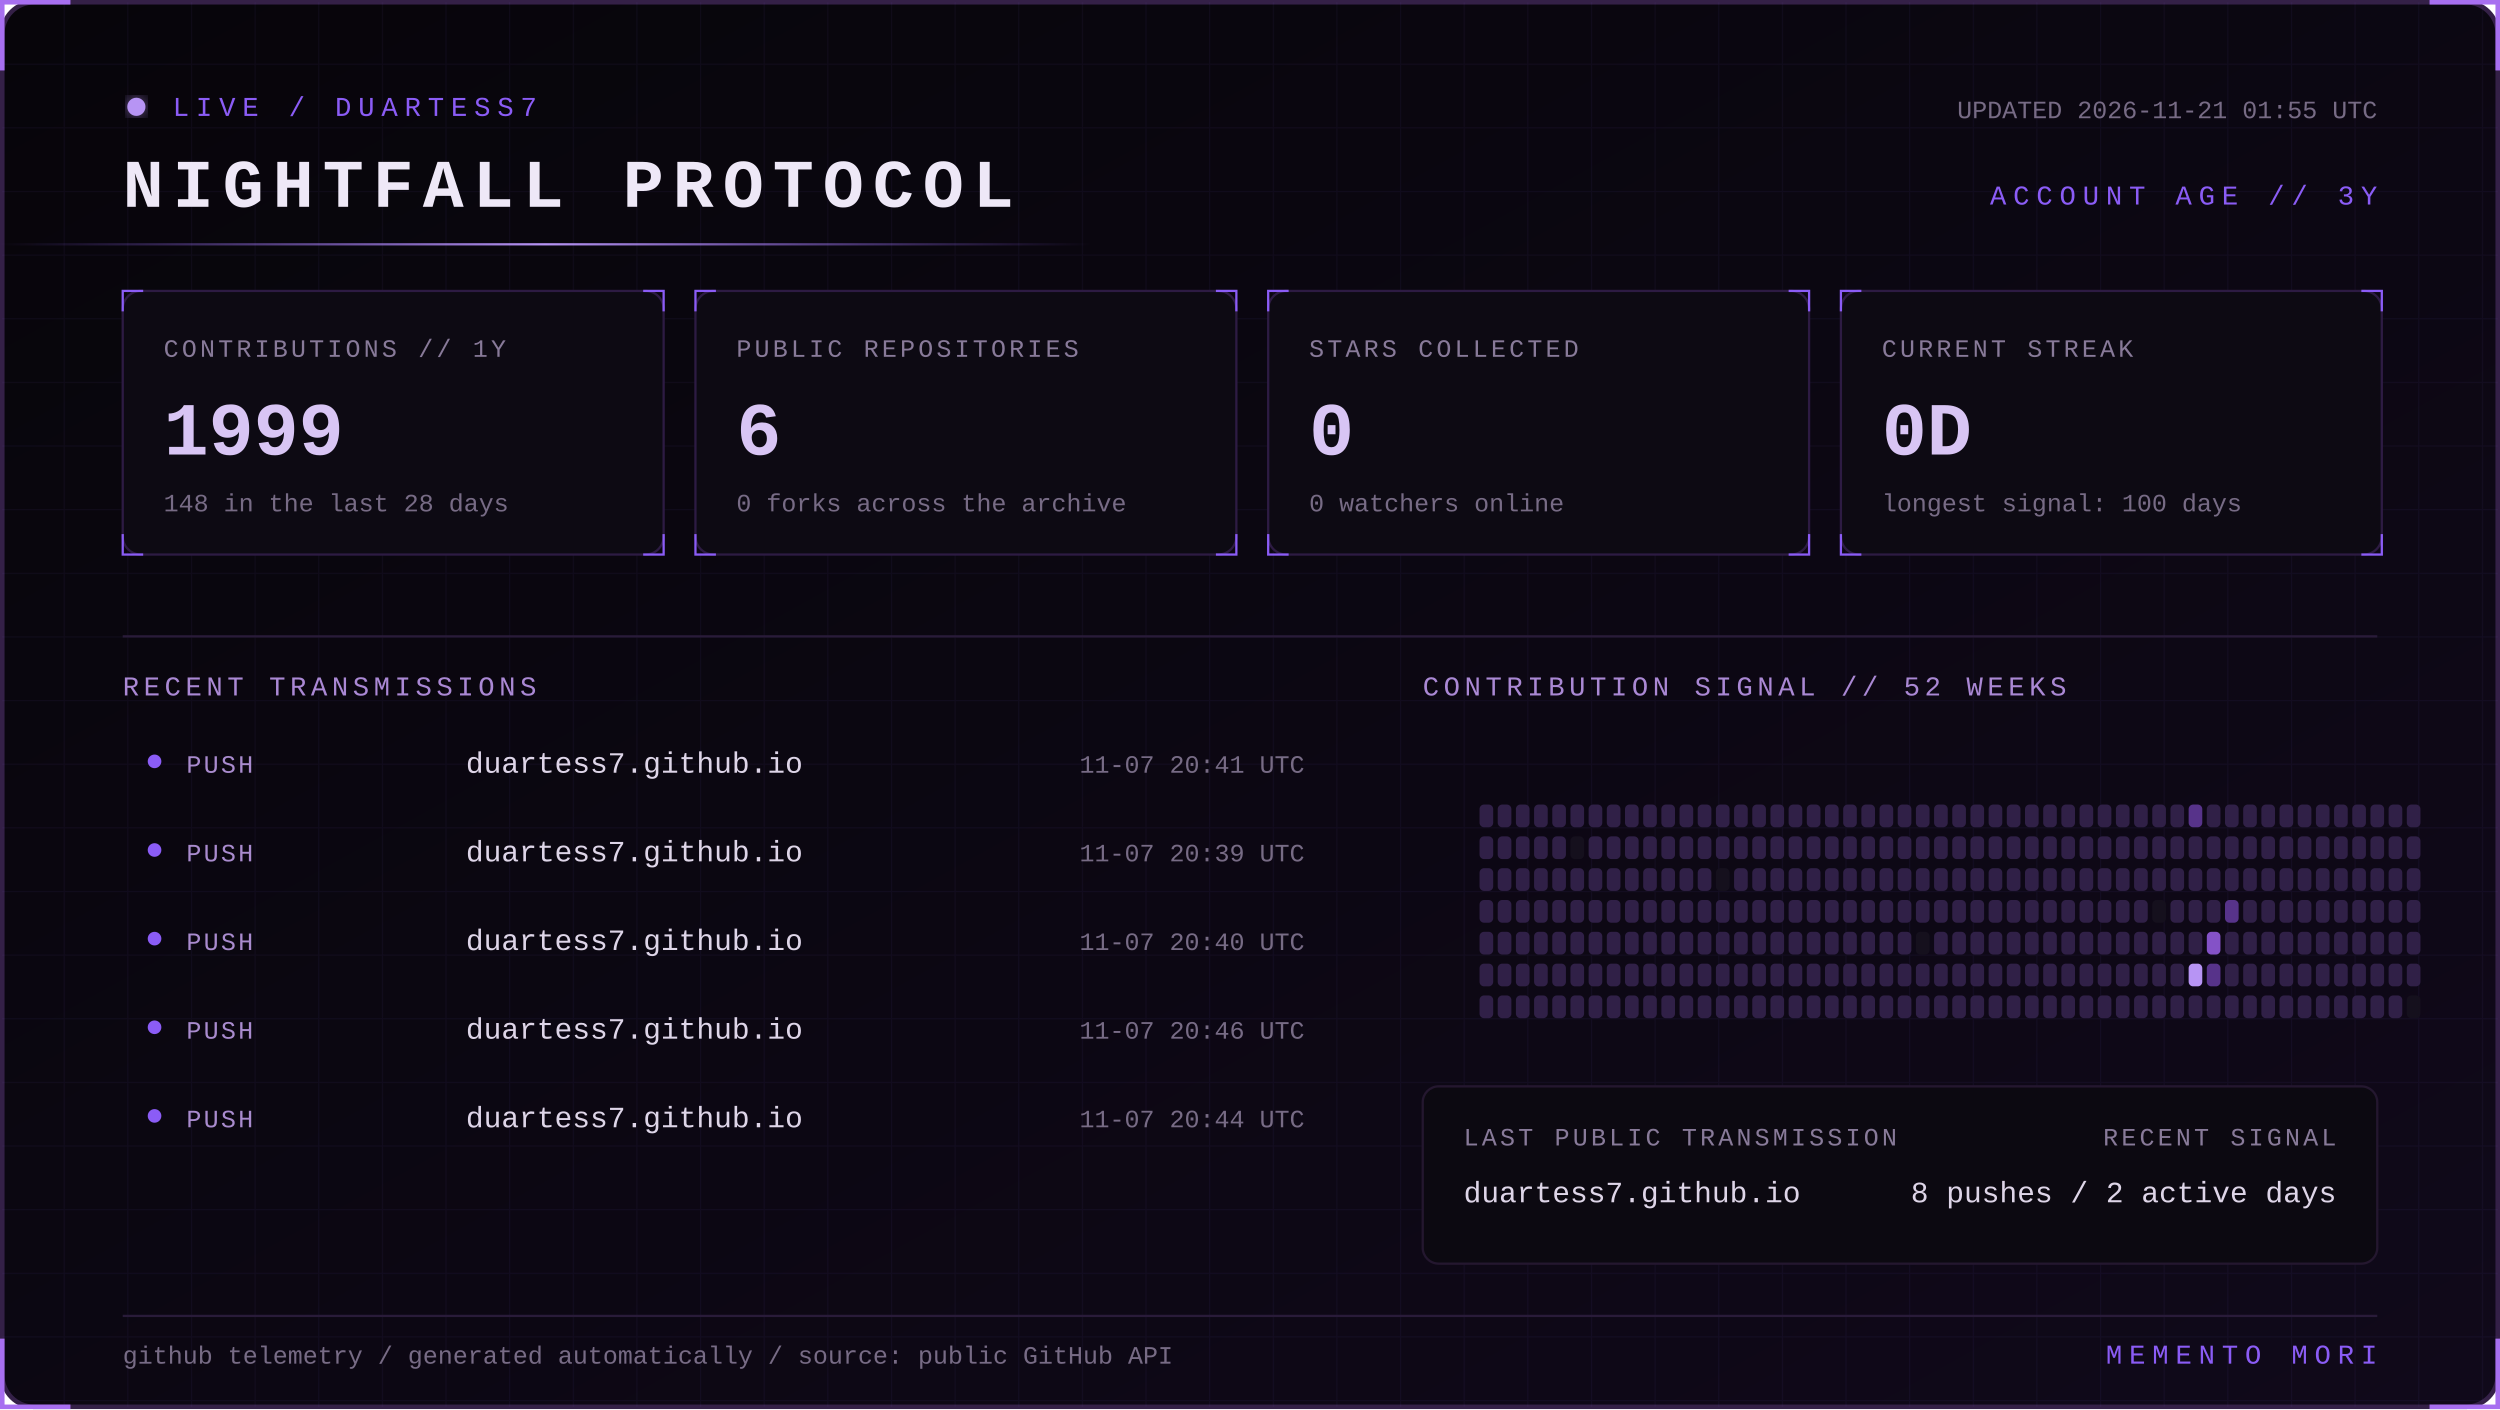
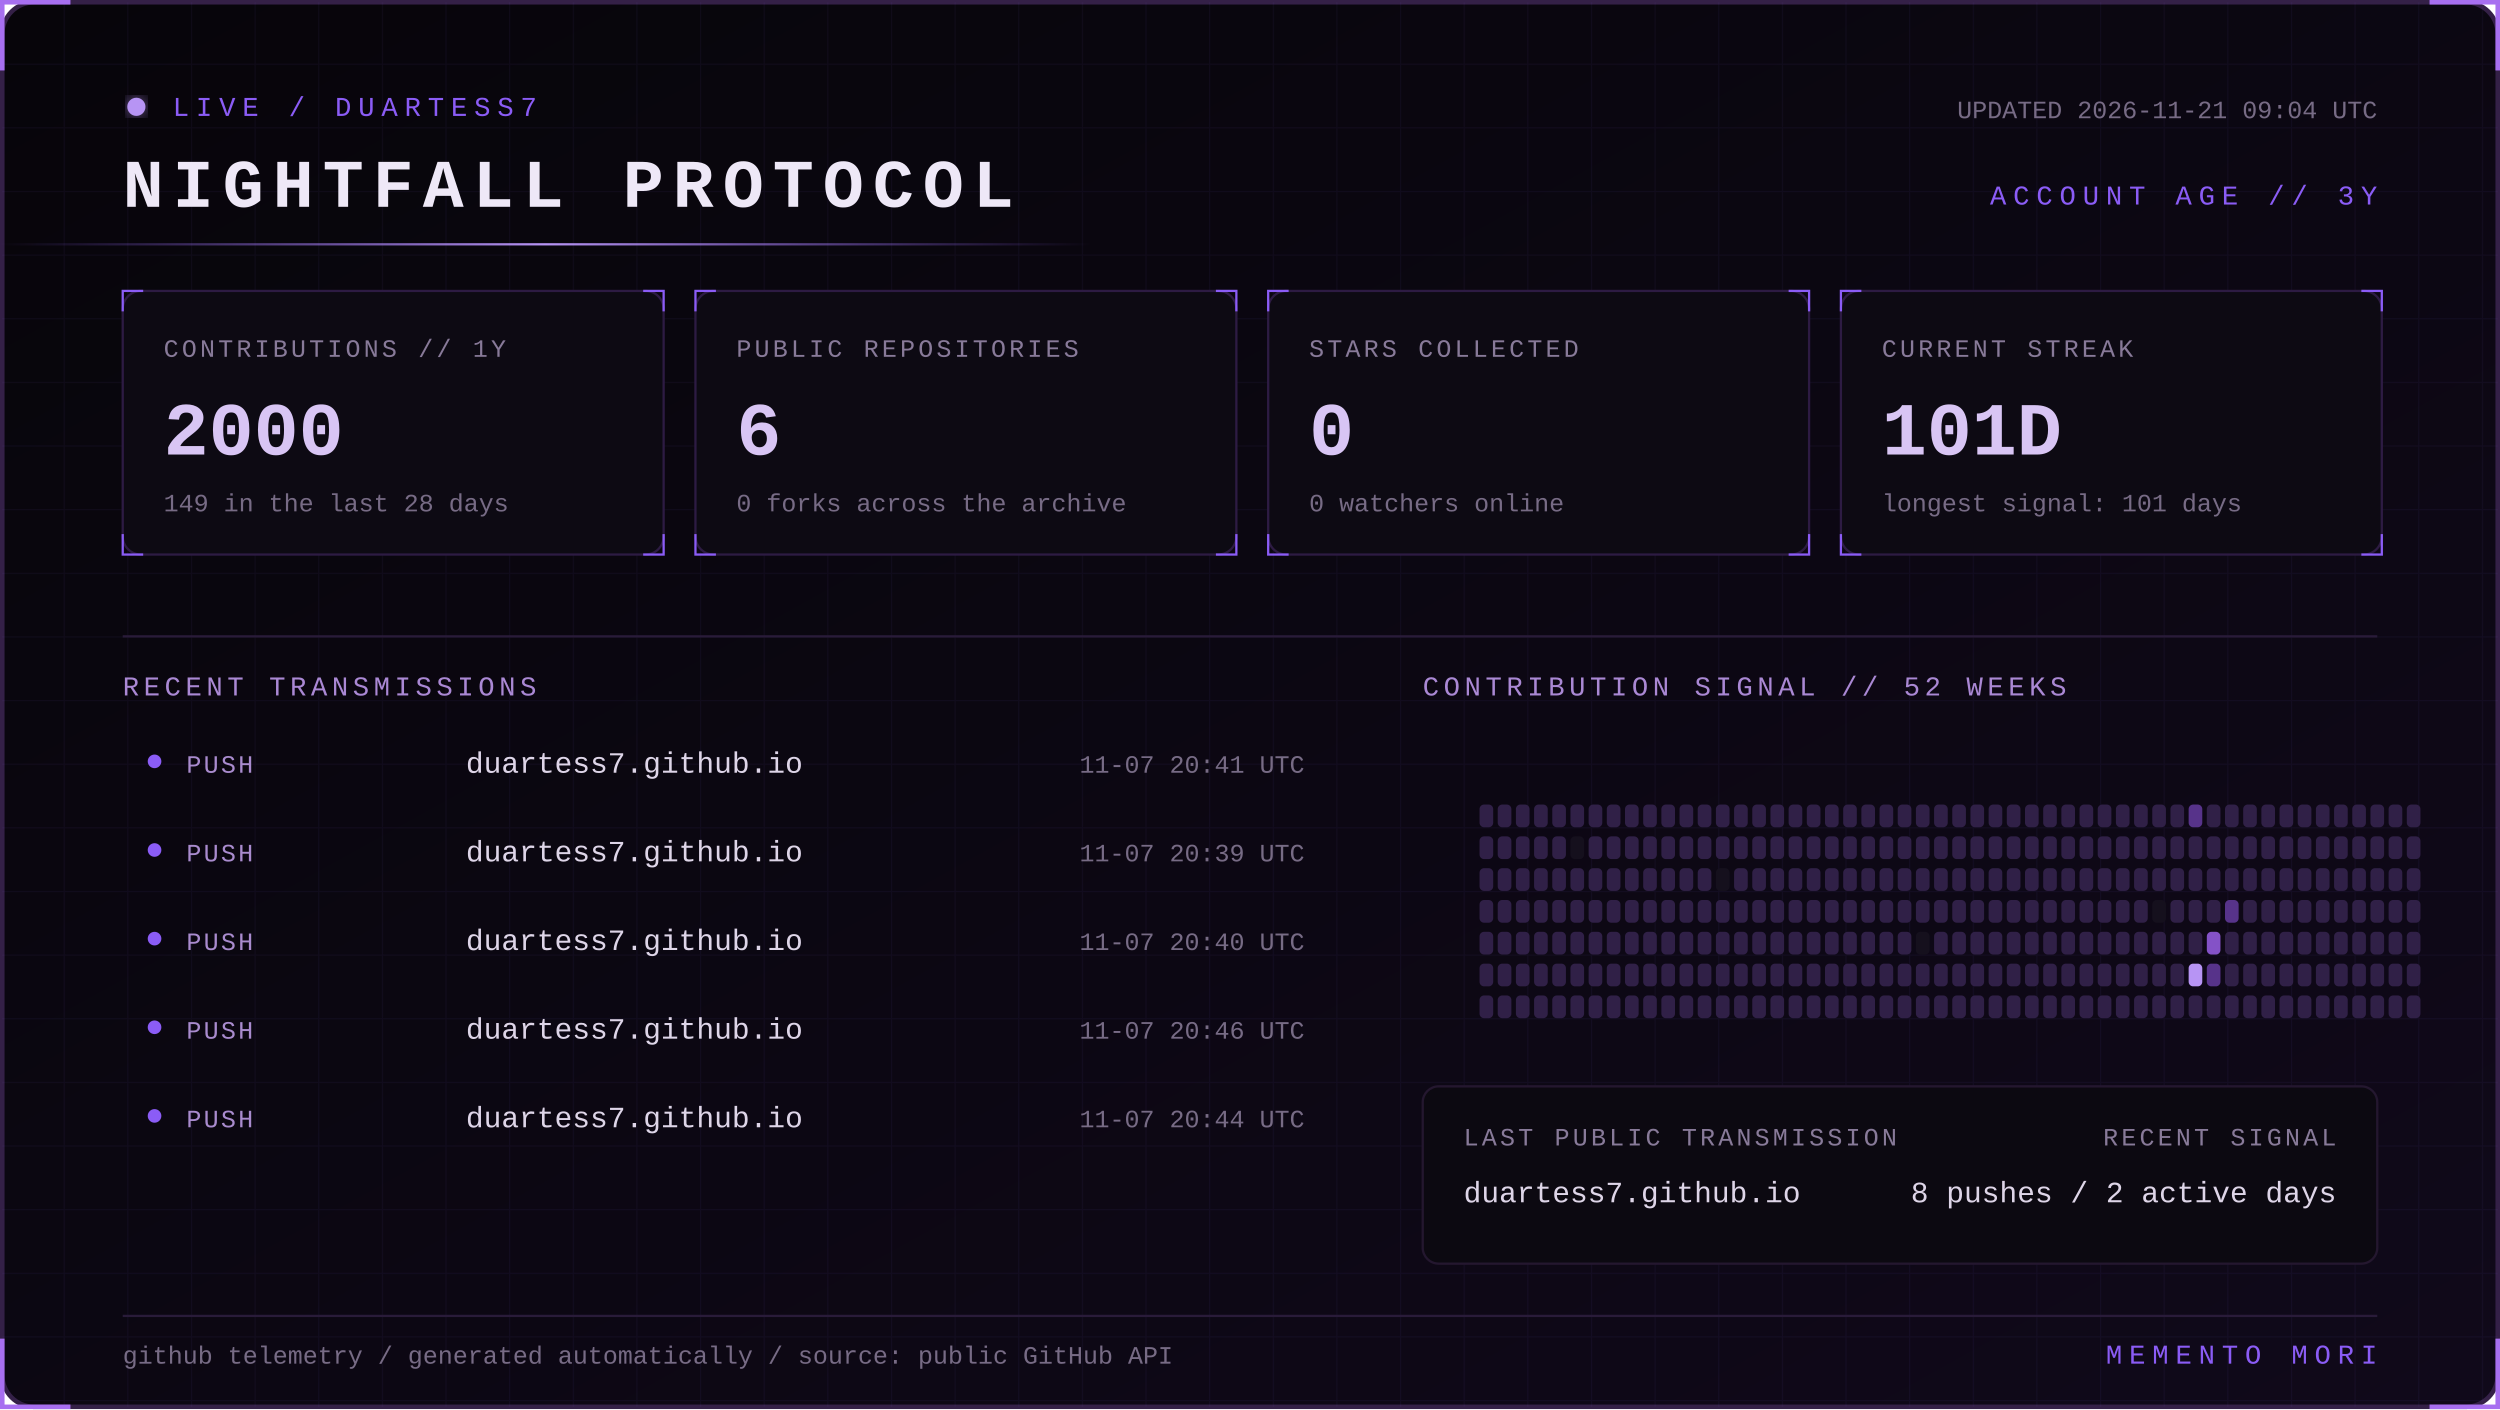
<svg xmlns="http://www.w3.org/2000/svg" width="1100" height="620" viewBox="0 0 1100 620" role="img" aria-labelledby="title desc">
  <defs>
    <linearGradient id="bg" x1="0" y1="0" x2="1" y2="1">
      <stop stop-color="#07050a" />
      <stop offset="1" stop-color="#10091a" />
    </linearGradient>
    <linearGradient id="beam">
      <stop stop-color="#8b5cf6" stop-opacity="0" />
      <stop offset=".5" stop-color="#b794f4" />
      <stop offset="1" stop-color="#8b5cf6" stop-opacity="0" />
    </linearGradient>
    <filter id="glow">
      <feGaussianBlur stdDeviation="4" result="b" />
      <feMerge>
        <feMergeNode in="b" />
        <feMergeNode in="SourceGraphic" />
      </feMerge>
    </filter>
    <pattern id="grid" width="28" height="28" patternUnits="userSpaceOnUse">
      <path d="M28 0H0V28" fill="none" stroke="#8b5cf6" stroke-opacity=".055" />
    </pattern>
    <style>
      text { font-family: Consolas, 'Courier New', monospace; }
      .kicker { fill:#8b5cf6; font-size:12px; letter-spacing:3px; }
      .title { fill:#eee8f7; font-size:30px; font-weight:700; letter-spacing:4px; }
      .label { fill:#887a99; font-size:11px; letter-spacing:1.4px; }
      .value { fill:#d8c5f4; font-size:33px; font-weight:700; }
      .detail,.pct { fill:#776b85; font-size:11px; }
      .section { fill:#aa88d4; font-size:12px; letter-spacing:2px; }
      .lang { fill:#ded5e8; font-size:13px; }
      .event { fill:#a98bce; font-size:11px; letter-spacing:1px; }
      .scan { animation:scan 5s linear infinite; }
      .blink { animation:blink 1.6s step-end infinite; }
      @keyframes scan { from { transform:translateX(-500px) } to { transform:translateX(1100px) } }
      @keyframes blink { 50% { opacity:.25 } }
    </style>
  </defs>
  <rect x="1" y="1" width="1098" height="618" rx="14" fill="url(#bg)" stroke="#342047" stroke-width="2" />
  <rect x="1" y="1" width="1098" height="618" rx="14" fill="url(#grid)" />
  <path d="M31 1H1v30 M1069 1h30v30 M1099 589v30h-30 M31 619H1v-30" stroke="#a76ff0" stroke-width="2" fill="none" />
  <g transform="translate(54 42)">
    <circle cx="6" cy="5" r="4" fill="#b794f4" filter="url(#glow)" class="blink" />
    <text x="22" y="9" class="kicker">LIVE / DUARTESS7</text>
    <text y="49" class="title">NIGHTFALL PROTOCOL</text>
-     <text x="992" y="10" text-anchor="end" class="detail">UPDATED 2026-11-21 01:55 UTC</text>
+     <text x="992" y="10" text-anchor="end" class="detail">UPDATED 2026-11-21 09:04 UTC</text>
    <text x="992" y="48" text-anchor="end" class="kicker">ACCOUNT AGE // 3Y</text>
  </g>
  <rect y="107" width="480" height="1" fill="url(#beam)" class="scan" />
  <g transform="translate(54 128)">
    <rect width="238" height="116" rx="8" fill="#0d0a13" stroke="#2d1b43" />
    <path d="M0 9V0h9 M229 0h9v9 M238 107v9h-9 M9 116H0v-9" stroke="#8b5cf6" fill="none" />
    <text x="18" y="29" class="label">CONTRIBUTIONS // 1Y</text>
-     <text x="18" y="72" class="value">1999</text>
-     <text x="18" y="97" class="detail">148 in the last 28 days</text>
+     <text x="18" y="72" class="value">2000</text>
+     <text x="18" y="97" class="detail">149 in the last 28 days</text>
  </g>
  <g transform="translate(306 128)">
    <rect width="238" height="116" rx="8" fill="#0d0a13" stroke="#2d1b43" />
    <path d="M0 9V0h9 M229 0h9v9 M238 107v9h-9 M9 116H0v-9" stroke="#8b5cf6" fill="none" />
    <text x="18" y="29" class="label">PUBLIC REPOSITORIES</text>
    <text x="18" y="72" class="value">6</text>
    <text x="18" y="97" class="detail">0 forks across the archive</text>
  </g>
  <g transform="translate(558 128)">
    <rect width="238" height="116" rx="8" fill="#0d0a13" stroke="#2d1b43" />
    <path d="M0 9V0h9 M229 0h9v9 M238 107v9h-9 M9 116H0v-9" stroke="#8b5cf6" fill="none" />
    <text x="18" y="29" class="label">STARS COLLECTED</text>
    <text x="18" y="72" class="value">0</text>
    <text x="18" y="97" class="detail">0 watchers online</text>
  </g>
  <g transform="translate(810 128)">
    <rect width="238" height="116" rx="8" fill="#0d0a13" stroke="#2d1b43" />
    <path d="M0 9V0h9 M229 0h9v9 M238 107v9h-9 M9 116H0v-9" stroke="#8b5cf6" fill="none" />
    <text x="18" y="29" class="label">CURRENT STREAK</text>
-     <text x="18" y="72" class="value">0D</text>
-     <text x="18" y="97" class="detail">longest signal: 100 days</text>
+     <text x="18" y="72" class="value">101D</text>
+     <text x="18" y="97" class="detail">longest signal: 101 days</text>
  </g>
  <path d="M54 280H1046" stroke="#291b39" />
  <text x="54" y="306" class="section">RECENT TRANSMISSIONS</text>
  <text x="626" y="306" class="section">CONTRIBUTION SIGNAL // 52 WEEKS</text>
  <circle cx="68" cy="335" r="3" fill="#8b5cf6" />
  <text x="82" y="340" class="event">PUSH</text>
  <text x="205" y="340" class="lang">duartess7.github.io</text>
  <text x="574" y="340" text-anchor="end" class="pct">11-07 20:41 UTC</text>
  <circle cx="68" cy="374" r="3" fill="#8b5cf6" />
  <text x="82" y="379" class="event">PUSH</text>
  <text x="205" y="379" class="lang">duartess7.github.io</text>
  <text x="574" y="379" text-anchor="end" class="pct">11-07 20:39 UTC</text>
  <circle cx="68" cy="413" r="3" fill="#8b5cf6" />
  <text x="82" y="418" class="event">PUSH</text>
  <text x="205" y="418" class="lang">duartess7.github.io</text>
  <text x="574" y="418" text-anchor="end" class="pct">11-07 20:40 UTC</text>
  <circle cx="68" cy="452" r="3" fill="#8b5cf6" />
  <text x="82" y="457" class="event">PUSH</text>
  <text x="205" y="457" class="lang">duartess7.github.io</text>
  <text x="574" y="457" text-anchor="end" class="pct">11-07 20:46 UTC</text>
  <circle cx="68" cy="491" r="3" fill="#8b5cf6" />
  <text x="82" y="496" class="event">PUSH</text>
  <text x="205" y="496" class="lang">duartess7.github.io</text>
  <text x="574" y="496" text-anchor="end" class="pct">11-07 20:44 UTC</text>
  <g>
    <rect x="651" y="354" width="6" height="10" rx="2" fill="#302047" />
    <rect x="651" y="368" width="6" height="10" rx="2" fill="#302047" />
    <rect x="651" y="382" width="6" height="10" rx="2" fill="#302047" />
    <rect x="651" y="396" width="6" height="10" rx="2" fill="#302047" />
    <rect x="651" y="410" width="6" height="10" rx="2" fill="#302047" />
    <rect x="651" y="424" width="6" height="10" rx="2" fill="#302047" />
    <rect x="651" y="438" width="6" height="10" rx="2" fill="#302047" />
    <rect x="659" y="354" width="6" height="10" rx="2" fill="#302047" />
    <rect x="659" y="368" width="6" height="10" rx="2" fill="#302047" />
    <rect x="659" y="382" width="6" height="10" rx="2" fill="#302047" />
    <rect x="659" y="396" width="6" height="10" rx="2" fill="#302047" />
    <rect x="659" y="410" width="6" height="10" rx="2" fill="#302047" />
    <rect x="659" y="424" width="6" height="10" rx="2" fill="#302047" />
    <rect x="659" y="438" width="6" height="10" rx="2" fill="#302047" />
    <rect x="667" y="354" width="6" height="10" rx="2" fill="#302047" />
    <rect x="667" y="368" width="6" height="10" rx="2" fill="#302047" />
    <rect x="667" y="382" width="6" height="10" rx="2" fill="#302047" />
    <rect x="667" y="396" width="6" height="10" rx="2" fill="#302047" />
    <rect x="667" y="410" width="6" height="10" rx="2" fill="#302047" />
    <rect x="667" y="424" width="6" height="10" rx="2" fill="#302047" />
    <rect x="667" y="438" width="6" height="10" rx="2" fill="#302047" />
    <rect x="675" y="354" width="6" height="10" rx="2" fill="#302047" />
    <rect x="675" y="368" width="6" height="10" rx="2" fill="#302047" />
    <rect x="675" y="382" width="6" height="10" rx="2" fill="#302047" />
    <rect x="675" y="396" width="6" height="10" rx="2" fill="#302047" />
    <rect x="675" y="410" width="6" height="10" rx="2" fill="#302047" />
    <rect x="675" y="424" width="6" height="10" rx="2" fill="#302047" />
    <rect x="675" y="438" width="6" height="10" rx="2" fill="#302047" />
    <rect x="683" y="354" width="6" height="10" rx="2" fill="#302047" />
    <rect x="683" y="368" width="6" height="10" rx="2" fill="#302047" />
    <rect x="683" y="382" width="6" height="10" rx="2" fill="#302047" />
    <rect x="683" y="396" width="6" height="10" rx="2" fill="#302047" />
    <rect x="683" y="410" width="6" height="10" rx="2" fill="#302047" />
    <rect x="683" y="424" width="6" height="10" rx="2" fill="#302047" />
    <rect x="683" y="438" width="6" height="10" rx="2" fill="#302047" />
    <rect x="691" y="354" width="6" height="10" rx="2" fill="#302047" />
    <rect x="691" y="368" width="6" height="10" rx="2" fill="#15101d" />
    <rect x="691" y="382" width="6" height="10" rx="2" fill="#302047" />
    <rect x="691" y="396" width="6" height="10" rx="2" fill="#302047" />
    <rect x="691" y="410" width="6" height="10" rx="2" fill="#302047" />
    <rect x="691" y="424" width="6" height="10" rx="2" fill="#302047" />
    <rect x="691" y="438" width="6" height="10" rx="2" fill="#302047" />
    <rect x="699" y="354" width="6" height="10" rx="2" fill="#302047" />
    <rect x="699" y="368" width="6" height="10" rx="2" fill="#302047" />
    <rect x="699" y="382" width="6" height="10" rx="2" fill="#302047" />
    <rect x="699" y="396" width="6" height="10" rx="2" fill="#302047" />
    <rect x="699" y="410" width="6" height="10" rx="2" fill="#302047" />
    <rect x="699" y="424" width="6" height="10" rx="2" fill="#302047" />
    <rect x="699" y="438" width="6" height="10" rx="2" fill="#302047" />
    <rect x="707" y="354" width="6" height="10" rx="2" fill="#302047" />
    <rect x="707" y="368" width="6" height="10" rx="2" fill="#302047" />
    <rect x="707" y="382" width="6" height="10" rx="2" fill="#302047" />
    <rect x="707" y="396" width="6" height="10" rx="2" fill="#302047" />
    <rect x="707" y="410" width="6" height="10" rx="2" fill="#302047" />
    <rect x="707" y="424" width="6" height="10" rx="2" fill="#302047" />
    <rect x="707" y="438" width="6" height="10" rx="2" fill="#302047" />
    <rect x="715" y="354" width="6" height="10" rx="2" fill="#302047" />
    <rect x="715" y="368" width="6" height="10" rx="2" fill="#302047" />
    <rect x="715" y="382" width="6" height="10" rx="2" fill="#302047" />
    <rect x="715" y="396" width="6" height="10" rx="2" fill="#302047" />
    <rect x="715" y="410" width="6" height="10" rx="2" fill="#302047" />
    <rect x="715" y="424" width="6" height="10" rx="2" fill="#302047" />
    <rect x="715" y="438" width="6" height="10" rx="2" fill="#302047" />
    <rect x="723" y="354" width="6" height="10" rx="2" fill="#302047" />
    <rect x="723" y="368" width="6" height="10" rx="2" fill="#302047" />
    <rect x="723" y="382" width="6" height="10" rx="2" fill="#302047" />
    <rect x="723" y="396" width="6" height="10" rx="2" fill="#302047" />
    <rect x="723" y="410" width="6" height="10" rx="2" fill="#302047" />
    <rect x="723" y="424" width="6" height="10" rx="2" fill="#302047" />
    <rect x="723" y="438" width="6" height="10" rx="2" fill="#302047" />
    <rect x="731" y="354" width="6" height="10" rx="2" fill="#302047" />
    <rect x="731" y="368" width="6" height="10" rx="2" fill="#302047" />
    <rect x="731" y="382" width="6" height="10" rx="2" fill="#302047" />
    <rect x="731" y="396" width="6" height="10" rx="2" fill="#302047" />
    <rect x="731" y="410" width="6" height="10" rx="2" fill="#302047" />
    <rect x="731" y="424" width="6" height="10" rx="2" fill="#302047" />
    <rect x="731" y="438" width="6" height="10" rx="2" fill="#302047" />
    <rect x="739" y="354" width="6" height="10" rx="2" fill="#302047" />
    <rect x="739" y="368" width="6" height="10" rx="2" fill="#302047" />
    <rect x="739" y="382" width="6" height="10" rx="2" fill="#302047" />
    <rect x="739" y="396" width="6" height="10" rx="2" fill="#302047" />
    <rect x="739" y="410" width="6" height="10" rx="2" fill="#302047" />
    <rect x="739" y="424" width="6" height="10" rx="2" fill="#302047" />
    <rect x="739" y="438" width="6" height="10" rx="2" fill="#302047" />
    <rect x="747" y="354" width="6" height="10" rx="2" fill="#302047" />
    <rect x="747" y="368" width="6" height="10" rx="2" fill="#302047" />
    <rect x="747" y="382" width="6" height="10" rx="2" fill="#302047" />
    <rect x="747" y="396" width="6" height="10" rx="2" fill="#302047" />
    <rect x="747" y="410" width="6" height="10" rx="2" fill="#302047" />
    <rect x="747" y="424" width="6" height="10" rx="2" fill="#302047" />
    <rect x="747" y="438" width="6" height="10" rx="2" fill="#302047" />
    <rect x="755" y="354" width="6" height="10" rx="2" fill="#302047" />
    <rect x="755" y="368" width="6" height="10" rx="2" fill="#302047" />
    <rect x="755" y="382" width="6" height="10" rx="2" fill="#15101d" />
    <rect x="755" y="396" width="6" height="10" rx="2" fill="#302047" />
    <rect x="755" y="410" width="6" height="10" rx="2" fill="#302047" />
    <rect x="755" y="424" width="6" height="10" rx="2" fill="#302047" />
    <rect x="755" y="438" width="6" height="10" rx="2" fill="#302047" />
    <rect x="763" y="354" width="6" height="10" rx="2" fill="#302047" />
    <rect x="763" y="368" width="6" height="10" rx="2" fill="#302047" />
    <rect x="763" y="382" width="6" height="10" rx="2" fill="#302047" />
    <rect x="763" y="396" width="6" height="10" rx="2" fill="#302047" />
    <rect x="763" y="410" width="6" height="10" rx="2" fill="#302047" />
    <rect x="763" y="424" width="6" height="10" rx="2" fill="#302047" />
    <rect x="763" y="438" width="6" height="10" rx="2" fill="#302047" />
    <rect x="771" y="354" width="6" height="10" rx="2" fill="#302047" />
    <rect x="771" y="368" width="6" height="10" rx="2" fill="#302047" />
    <rect x="771" y="382" width="6" height="10" rx="2" fill="#302047" />
    <rect x="771" y="396" width="6" height="10" rx="2" fill="#302047" />
    <rect x="771" y="410" width="6" height="10" rx="2" fill="#302047" />
    <rect x="771" y="424" width="6" height="10" rx="2" fill="#302047" />
    <rect x="771" y="438" width="6" height="10" rx="2" fill="#302047" />
    <rect x="779" y="354" width="6" height="10" rx="2" fill="#302047" />
    <rect x="779" y="368" width="6" height="10" rx="2" fill="#302047" />
    <rect x="779" y="382" width="6" height="10" rx="2" fill="#302047" />
    <rect x="779" y="396" width="6" height="10" rx="2" fill="#302047" />
    <rect x="779" y="410" width="6" height="10" rx="2" fill="#302047" />
    <rect x="779" y="424" width="6" height="10" rx="2" fill="#302047" />
    <rect x="779" y="438" width="6" height="10" rx="2" fill="#302047" />
    <rect x="787" y="354" width="6" height="10" rx="2" fill="#302047" />
    <rect x="787" y="368" width="6" height="10" rx="2" fill="#302047" />
    <rect x="787" y="382" width="6" height="10" rx="2" fill="#302047" />
    <rect x="787" y="396" width="6" height="10" rx="2" fill="#302047" />
    <rect x="787" y="410" width="6" height="10" rx="2" fill="#302047" />
    <rect x="787" y="424" width="6" height="10" rx="2" fill="#302047" />
    <rect x="787" y="438" width="6" height="10" rx="2" fill="#302047" />
    <rect x="795" y="354" width="6" height="10" rx="2" fill="#302047" />
    <rect x="795" y="368" width="6" height="10" rx="2" fill="#302047" />
    <rect x="795" y="382" width="6" height="10" rx="2" fill="#302047" />
    <rect x="795" y="396" width="6" height="10" rx="2" fill="#302047" />
    <rect x="795" y="410" width="6" height="10" rx="2" fill="#302047" />
    <rect x="795" y="424" width="6" height="10" rx="2" fill="#302047" />
    <rect x="795" y="438" width="6" height="10" rx="2" fill="#302047" />
    <rect x="803" y="354" width="6" height="10" rx="2" fill="#302047" />
    <rect x="803" y="368" width="6" height="10" rx="2" fill="#302047" />
    <rect x="803" y="382" width="6" height="10" rx="2" fill="#302047" />
    <rect x="803" y="396" width="6" height="10" rx="2" fill="#302047" />
    <rect x="803" y="410" width="6" height="10" rx="2" fill="#302047" />
    <rect x="803" y="424" width="6" height="10" rx="2" fill="#302047" />
    <rect x="803" y="438" width="6" height="10" rx="2" fill="#302047" />
    <rect x="811" y="354" width="6" height="10" rx="2" fill="#302047" />
    <rect x="811" y="368" width="6" height="10" rx="2" fill="#302047" />
    <rect x="811" y="382" width="6" height="10" rx="2" fill="#302047" />
    <rect x="811" y="396" width="6" height="10" rx="2" fill="#302047" />
    <rect x="811" y="410" width="6" height="10" rx="2" fill="#302047" />
    <rect x="811" y="424" width="6" height="10" rx="2" fill="#302047" />
    <rect x="811" y="438" width="6" height="10" rx="2" fill="#302047" />
    <rect x="819" y="354" width="6" height="10" rx="2" fill="#302047" />
    <rect x="819" y="368" width="6" height="10" rx="2" fill="#302047" />
    <rect x="819" y="382" width="6" height="10" rx="2" fill="#302047" />
    <rect x="819" y="396" width="6" height="10" rx="2" fill="#302047" />
    <rect x="819" y="410" width="6" height="10" rx="2" fill="#302047" />
    <rect x="819" y="424" width="6" height="10" rx="2" fill="#302047" />
    <rect x="819" y="438" width="6" height="10" rx="2" fill="#302047" />
    <rect x="827" y="354" width="6" height="10" rx="2" fill="#302047" />
    <rect x="827" y="368" width="6" height="10" rx="2" fill="#302047" />
    <rect x="827" y="382" width="6" height="10" rx="2" fill="#302047" />
    <rect x="827" y="396" width="6" height="10" rx="2" fill="#302047" />
    <rect x="827" y="410" width="6" height="10" rx="2" fill="#302047" />
    <rect x="827" y="424" width="6" height="10" rx="2" fill="#302047" />
    <rect x="827" y="438" width="6" height="10" rx="2" fill="#302047" />
    <rect x="835" y="354" width="6" height="10" rx="2" fill="#302047" />
    <rect x="835" y="368" width="6" height="10" rx="2" fill="#302047" />
    <rect x="835" y="382" width="6" height="10" rx="2" fill="#302047" />
    <rect x="835" y="396" width="6" height="10" rx="2" fill="#302047" />
    <rect x="835" y="410" width="6" height="10" rx="2" fill="#302047" />
    <rect x="835" y="424" width="6" height="10" rx="2" fill="#302047" />
    <rect x="835" y="438" width="6" height="10" rx="2" fill="#302047" />
    <rect x="843" y="354" width="6" height="10" rx="2" fill="#302047" />
    <rect x="843" y="368" width="6" height="10" rx="2" fill="#302047" />
    <rect x="843" y="382" width="6" height="10" rx="2" fill="#302047" />
    <rect x="843" y="396" width="6" height="10" rx="2" fill="#302047" />
    <rect x="843" y="410" width="6" height="10" rx="2" fill="#15101d" />
    <rect x="843" y="424" width="6" height="10" rx="2" fill="#302047" />
    <rect x="843" y="438" width="6" height="10" rx="2" fill="#302047" />
    <rect x="851" y="354" width="6" height="10" rx="2" fill="#302047" />
    <rect x="851" y="368" width="6" height="10" rx="2" fill="#302047" />
    <rect x="851" y="382" width="6" height="10" rx="2" fill="#302047" />
    <rect x="851" y="396" width="6" height="10" rx="2" fill="#302047" />
    <rect x="851" y="410" width="6" height="10" rx="2" fill="#302047" />
    <rect x="851" y="424" width="6" height="10" rx="2" fill="#302047" />
    <rect x="851" y="438" width="6" height="10" rx="2" fill="#302047" />
    <rect x="859" y="354" width="6" height="10" rx="2" fill="#302047" />
    <rect x="859" y="368" width="6" height="10" rx="2" fill="#302047" />
    <rect x="859" y="382" width="6" height="10" rx="2" fill="#302047" />
    <rect x="859" y="396" width="6" height="10" rx="2" fill="#302047" />
    <rect x="859" y="410" width="6" height="10" rx="2" fill="#302047" />
    <rect x="859" y="424" width="6" height="10" rx="2" fill="#302047" />
    <rect x="859" y="438" width="6" height="10" rx="2" fill="#302047" />
    <rect x="867" y="354" width="6" height="10" rx="2" fill="#302047" />
    <rect x="867" y="368" width="6" height="10" rx="2" fill="#302047" />
    <rect x="867" y="382" width="6" height="10" rx="2" fill="#302047" />
    <rect x="867" y="396" width="6" height="10" rx="2" fill="#302047" />
    <rect x="867" y="410" width="6" height="10" rx="2" fill="#302047" />
    <rect x="867" y="424" width="6" height="10" rx="2" fill="#302047" />
    <rect x="867" y="438" width="6" height="10" rx="2" fill="#302047" />
    <rect x="875" y="354" width="6" height="10" rx="2" fill="#302047" />
    <rect x="875" y="368" width="6" height="10" rx="2" fill="#302047" />
    <rect x="875" y="382" width="6" height="10" rx="2" fill="#302047" />
    <rect x="875" y="396" width="6" height="10" rx="2" fill="#302047" />
    <rect x="875" y="410" width="6" height="10" rx="2" fill="#302047" />
    <rect x="875" y="424" width="6" height="10" rx="2" fill="#302047" />
    <rect x="875" y="438" width="6" height="10" rx="2" fill="#302047" />
    <rect x="883" y="354" width="6" height="10" rx="2" fill="#302047" />
    <rect x="883" y="368" width="6" height="10" rx="2" fill="#302047" />
    <rect x="883" y="382" width="6" height="10" rx="2" fill="#302047" />
    <rect x="883" y="396" width="6" height="10" rx="2" fill="#302047" />
    <rect x="883" y="410" width="6" height="10" rx="2" fill="#302047" />
    <rect x="883" y="424" width="6" height="10" rx="2" fill="#302047" />
    <rect x="883" y="438" width="6" height="10" rx="2" fill="#302047" />
    <rect x="891" y="354" width="6" height="10" rx="2" fill="#302047" />
    <rect x="891" y="368" width="6" height="10" rx="2" fill="#302047" />
    <rect x="891" y="382" width="6" height="10" rx="2" fill="#302047" />
    <rect x="891" y="396" width="6" height="10" rx="2" fill="#302047" />
    <rect x="891" y="410" width="6" height="10" rx="2" fill="#302047" />
    <rect x="891" y="424" width="6" height="10" rx="2" fill="#302047" />
    <rect x="891" y="438" width="6" height="10" rx="2" fill="#302047" />
    <rect x="899" y="354" width="6" height="10" rx="2" fill="#302047" />
    <rect x="899" y="368" width="6" height="10" rx="2" fill="#302047" />
    <rect x="899" y="382" width="6" height="10" rx="2" fill="#302047" />
    <rect x="899" y="396" width="6" height="10" rx="2" fill="#302047" />
    <rect x="899" y="410" width="6" height="10" rx="2" fill="#302047" />
    <rect x="899" y="424" width="6" height="10" rx="2" fill="#302047" />
    <rect x="899" y="438" width="6" height="10" rx="2" fill="#302047" />
    <rect x="907" y="354" width="6" height="10" rx="2" fill="#302047" />
    <rect x="907" y="368" width="6" height="10" rx="2" fill="#302047" />
    <rect x="907" y="382" width="6" height="10" rx="2" fill="#302047" />
    <rect x="907" y="396" width="6" height="10" rx="2" fill="#302047" />
    <rect x="907" y="410" width="6" height="10" rx="2" fill="#302047" />
    <rect x="907" y="424" width="6" height="10" rx="2" fill="#302047" />
    <rect x="907" y="438" width="6" height="10" rx="2" fill="#302047" />
    <rect x="915" y="354" width="6" height="10" rx="2" fill="#302047" />
    <rect x="915" y="368" width="6" height="10" rx="2" fill="#302047" />
    <rect x="915" y="382" width="6" height="10" rx="2" fill="#302047" />
    <rect x="915" y="396" width="6" height="10" rx="2" fill="#302047" />
    <rect x="915" y="410" width="6" height="10" rx="2" fill="#302047" />
    <rect x="915" y="424" width="6" height="10" rx="2" fill="#302047" />
    <rect x="915" y="438" width="6" height="10" rx="2" fill="#302047" />
    <rect x="923" y="354" width="6" height="10" rx="2" fill="#302047" />
    <rect x="923" y="368" width="6" height="10" rx="2" fill="#302047" />
    <rect x="923" y="382" width="6" height="10" rx="2" fill="#302047" />
    <rect x="923" y="396" width="6" height="10" rx="2" fill="#302047" />
    <rect x="923" y="410" width="6" height="10" rx="2" fill="#302047" />
    <rect x="923" y="424" width="6" height="10" rx="2" fill="#302047" />
    <rect x="923" y="438" width="6" height="10" rx="2" fill="#302047" />
    <rect x="931" y="354" width="6" height="10" rx="2" fill="#302047" />
    <rect x="931" y="368" width="6" height="10" rx="2" fill="#302047" />
    <rect x="931" y="382" width="6" height="10" rx="2" fill="#302047" />
    <rect x="931" y="396" width="6" height="10" rx="2" fill="#302047" />
    <rect x="931" y="410" width="6" height="10" rx="2" fill="#302047" />
    <rect x="931" y="424" width="6" height="10" rx="2" fill="#302047" />
    <rect x="931" y="438" width="6" height="10" rx="2" fill="#302047" />
    <rect x="939" y="354" width="6" height="10" rx="2" fill="#302047" />
    <rect x="939" y="368" width="6" height="10" rx="2" fill="#302047" />
    <rect x="939" y="382" width="6" height="10" rx="2" fill="#302047" />
    <rect x="939" y="396" width="6" height="10" rx="2" fill="#302047" />
    <rect x="939" y="410" width="6" height="10" rx="2" fill="#302047" />
    <rect x="939" y="424" width="6" height="10" rx="2" fill="#302047" />
    <rect x="939" y="438" width="6" height="10" rx="2" fill="#302047" />
    <rect x="947" y="354" width="6" height="10" rx="2" fill="#302047" />
    <rect x="947" y="368" width="6" height="10" rx="2" fill="#302047" />
    <rect x="947" y="382" width="6" height="10" rx="2" fill="#302047" />
    <rect x="947" y="396" width="6" height="10" rx="2" fill="#15101d" />
    <rect x="947" y="410" width="6" height="10" rx="2" fill="#302047" />
    <rect x="947" y="424" width="6" height="10" rx="2" fill="#302047" />
    <rect x="947" y="438" width="6" height="10" rx="2" fill="#302047" />
    <rect x="955" y="354" width="6" height="10" rx="2" fill="#302047" />
    <rect x="955" y="368" width="6" height="10" rx="2" fill="#302047" />
    <rect x="955" y="382" width="6" height="10" rx="2" fill="#302047" />
    <rect x="955" y="396" width="6" height="10" rx="2" fill="#302047" />
    <rect x="955" y="410" width="6" height="10" rx="2" fill="#302047" />
    <rect x="955" y="424" width="6" height="10" rx="2" fill="#302047" />
    <rect x="955" y="438" width="6" height="10" rx="2" fill="#302047" />
    <rect x="963" y="354" width="6" height="10" rx="2" fill="#57338a" />
    <rect x="963" y="368" width="6" height="10" rx="2" fill="#302047" />
    <rect x="963" y="382" width="6" height="10" rx="2" fill="#302047" />
    <rect x="963" y="396" width="6" height="10" rx="2" fill="#302047" />
    <rect x="963" y="410" width="6" height="10" rx="2" fill="#302047" />
    <rect x="963" y="424" width="6" height="10" rx="2" fill="#b794f4" />
    <rect x="963" y="438" width="6" height="10" rx="2" fill="#302047" />
    <rect x="971" y="354" width="6" height="10" rx="2" fill="#302047" />
    <rect x="971" y="368" width="6" height="10" rx="2" fill="#302047" />
    <rect x="971" y="382" width="6" height="10" rx="2" fill="#302047" />
    <rect x="971" y="396" width="6" height="10" rx="2" fill="#302047" />
    <rect x="971" y="410" width="6" height="10" rx="2" fill="#8452c7" />
    <rect x="971" y="424" width="6" height="10" rx="2" fill="#57338a" />
    <rect x="971" y="438" width="6" height="10" rx="2" fill="#302047" />
    <rect x="979" y="354" width="6" height="10" rx="2" fill="#302047" />
    <rect x="979" y="368" width="6" height="10" rx="2" fill="#302047" />
    <rect x="979" y="382" width="6" height="10" rx="2" fill="#302047" />
    <rect x="979" y="396" width="6" height="10" rx="2" fill="#57338a" />
    <rect x="979" y="410" width="6" height="10" rx="2" fill="#302047" />
    <rect x="979" y="424" width="6" height="10" rx="2" fill="#302047" />
    <rect x="979" y="438" width="6" height="10" rx="2" fill="#302047" />
    <rect x="987" y="354" width="6" height="10" rx="2" fill="#302047" />
    <rect x="987" y="368" width="6" height="10" rx="2" fill="#302047" />
    <rect x="987" y="382" width="6" height="10" rx="2" fill="#302047" />
    <rect x="987" y="396" width="6" height="10" rx="2" fill="#302047" />
    <rect x="987" y="410" width="6" height="10" rx="2" fill="#302047" />
    <rect x="987" y="424" width="6" height="10" rx="2" fill="#302047" />
    <rect x="987" y="438" width="6" height="10" rx="2" fill="#302047" />
    <rect x="995" y="354" width="6" height="10" rx="2" fill="#302047" />
    <rect x="995" y="368" width="6" height="10" rx="2" fill="#302047" />
    <rect x="995" y="382" width="6" height="10" rx="2" fill="#302047" />
    <rect x="995" y="396" width="6" height="10" rx="2" fill="#302047" />
    <rect x="995" y="410" width="6" height="10" rx="2" fill="#302047" />
    <rect x="995" y="424" width="6" height="10" rx="2" fill="#302047" />
    <rect x="995" y="438" width="6" height="10" rx="2" fill="#302047" />
    <rect x="1003" y="354" width="6" height="10" rx="2" fill="#302047" />
    <rect x="1003" y="368" width="6" height="10" rx="2" fill="#302047" />
    <rect x="1003" y="382" width="6" height="10" rx="2" fill="#302047" />
    <rect x="1003" y="396" width="6" height="10" rx="2" fill="#302047" />
    <rect x="1003" y="410" width="6" height="10" rx="2" fill="#302047" />
    <rect x="1003" y="424" width="6" height="10" rx="2" fill="#302047" />
    <rect x="1003" y="438" width="6" height="10" rx="2" fill="#302047" />
    <rect x="1011" y="354" width="6" height="10" rx="2" fill="#302047" />
    <rect x="1011" y="368" width="6" height="10" rx="2" fill="#302047" />
    <rect x="1011" y="382" width="6" height="10" rx="2" fill="#302047" />
    <rect x="1011" y="396" width="6" height="10" rx="2" fill="#302047" />
    <rect x="1011" y="410" width="6" height="10" rx="2" fill="#302047" />
    <rect x="1011" y="424" width="6" height="10" rx="2" fill="#302047" />
    <rect x="1011" y="438" width="6" height="10" rx="2" fill="#302047" />
    <rect x="1019" y="354" width="6" height="10" rx="2" fill="#302047" />
    <rect x="1019" y="368" width="6" height="10" rx="2" fill="#302047" />
    <rect x="1019" y="382" width="6" height="10" rx="2" fill="#302047" />
    <rect x="1019" y="396" width="6" height="10" rx="2" fill="#302047" />
    <rect x="1019" y="410" width="6" height="10" rx="2" fill="#302047" />
    <rect x="1019" y="424" width="6" height="10" rx="2" fill="#302047" />
    <rect x="1019" y="438" width="6" height="10" rx="2" fill="#302047" />
    <rect x="1027" y="354" width="6" height="10" rx="2" fill="#302047" />
    <rect x="1027" y="368" width="6" height="10" rx="2" fill="#302047" />
    <rect x="1027" y="382" width="6" height="10" rx="2" fill="#302047" />
    <rect x="1027" y="396" width="6" height="10" rx="2" fill="#302047" />
    <rect x="1027" y="410" width="6" height="10" rx="2" fill="#302047" />
    <rect x="1027" y="424" width="6" height="10" rx="2" fill="#302047" />
    <rect x="1027" y="438" width="6" height="10" rx="2" fill="#302047" />
    <rect x="1035" y="354" width="6" height="10" rx="2" fill="#302047" />
    <rect x="1035" y="368" width="6" height="10" rx="2" fill="#302047" />
    <rect x="1035" y="382" width="6" height="10" rx="2" fill="#302047" />
    <rect x="1035" y="396" width="6" height="10" rx="2" fill="#302047" />
    <rect x="1035" y="410" width="6" height="10" rx="2" fill="#302047" />
    <rect x="1035" y="424" width="6" height="10" rx="2" fill="#302047" />
    <rect x="1035" y="438" width="6" height="10" rx="2" fill="#302047" />
    <rect x="1043" y="354" width="6" height="10" rx="2" fill="#302047" />
    <rect x="1043" y="368" width="6" height="10" rx="2" fill="#302047" />
    <rect x="1043" y="382" width="6" height="10" rx="2" fill="#302047" />
    <rect x="1043" y="396" width="6" height="10" rx="2" fill="#302047" />
    <rect x="1043" y="410" width="6" height="10" rx="2" fill="#302047" />
    <rect x="1043" y="424" width="6" height="10" rx="2" fill="#302047" />
    <rect x="1043" y="438" width="6" height="10" rx="2" fill="#302047" />
    <rect x="1051" y="354" width="6" height="10" rx="2" fill="#302047" />
    <rect x="1051" y="368" width="6" height="10" rx="2" fill="#302047" />
    <rect x="1051" y="382" width="6" height="10" rx="2" fill="#302047" />
    <rect x="1051" y="396" width="6" height="10" rx="2" fill="#302047" />
    <rect x="1051" y="410" width="6" height="10" rx="2" fill="#302047" />
    <rect x="1051" y="424" width="6" height="10" rx="2" fill="#302047" />
    <rect x="1051" y="438" width="6" height="10" rx="2" fill="#302047" />
    <rect x="1059" y="354" width="6" height="10" rx="2" fill="#302047" />
    <rect x="1059" y="368" width="6" height="10" rx="2" fill="#302047" />
    <rect x="1059" y="382" width="6" height="10" rx="2" fill="#302047" />
    <rect x="1059" y="396" width="6" height="10" rx="2" fill="#302047" />
    <rect x="1059" y="410" width="6" height="10" rx="2" fill="#302047" />
    <rect x="1059" y="424" width="6" height="10" rx="2" fill="#302047" />
-     <rect x="1059" y="438" width="6" height="10" rx="2" fill="#15101d" />
+     <rect x="1059" y="438" width="6" height="10" rx="2" fill="#302047" />
  </g>
  <g transform="translate(626 478)">
    <rect width="420" height="78" rx="7" fill="#0c0911" stroke="#24172f" />
    <text x="18" y="26" class="label">LAST PUBLIC TRANSMISSION</text>
    <text x="18" y="51" class="lang">duartess7.github.io</text>
    <text x="402" y="26" text-anchor="end" class="label">RECENT SIGNAL</text>
    <text x="402" y="51" text-anchor="end" class="lang">8 pushes / 2 active days</text>
  </g>
  <path d="M54 579H1046" stroke="#291b39" />
  <text x="54" y="600" class="detail">github telemetry / generated automatically / source: public GitHub API</text>
  <text x="1046" y="600" text-anchor="end" class="kicker">MEMENTO MORI</text>
</svg>
